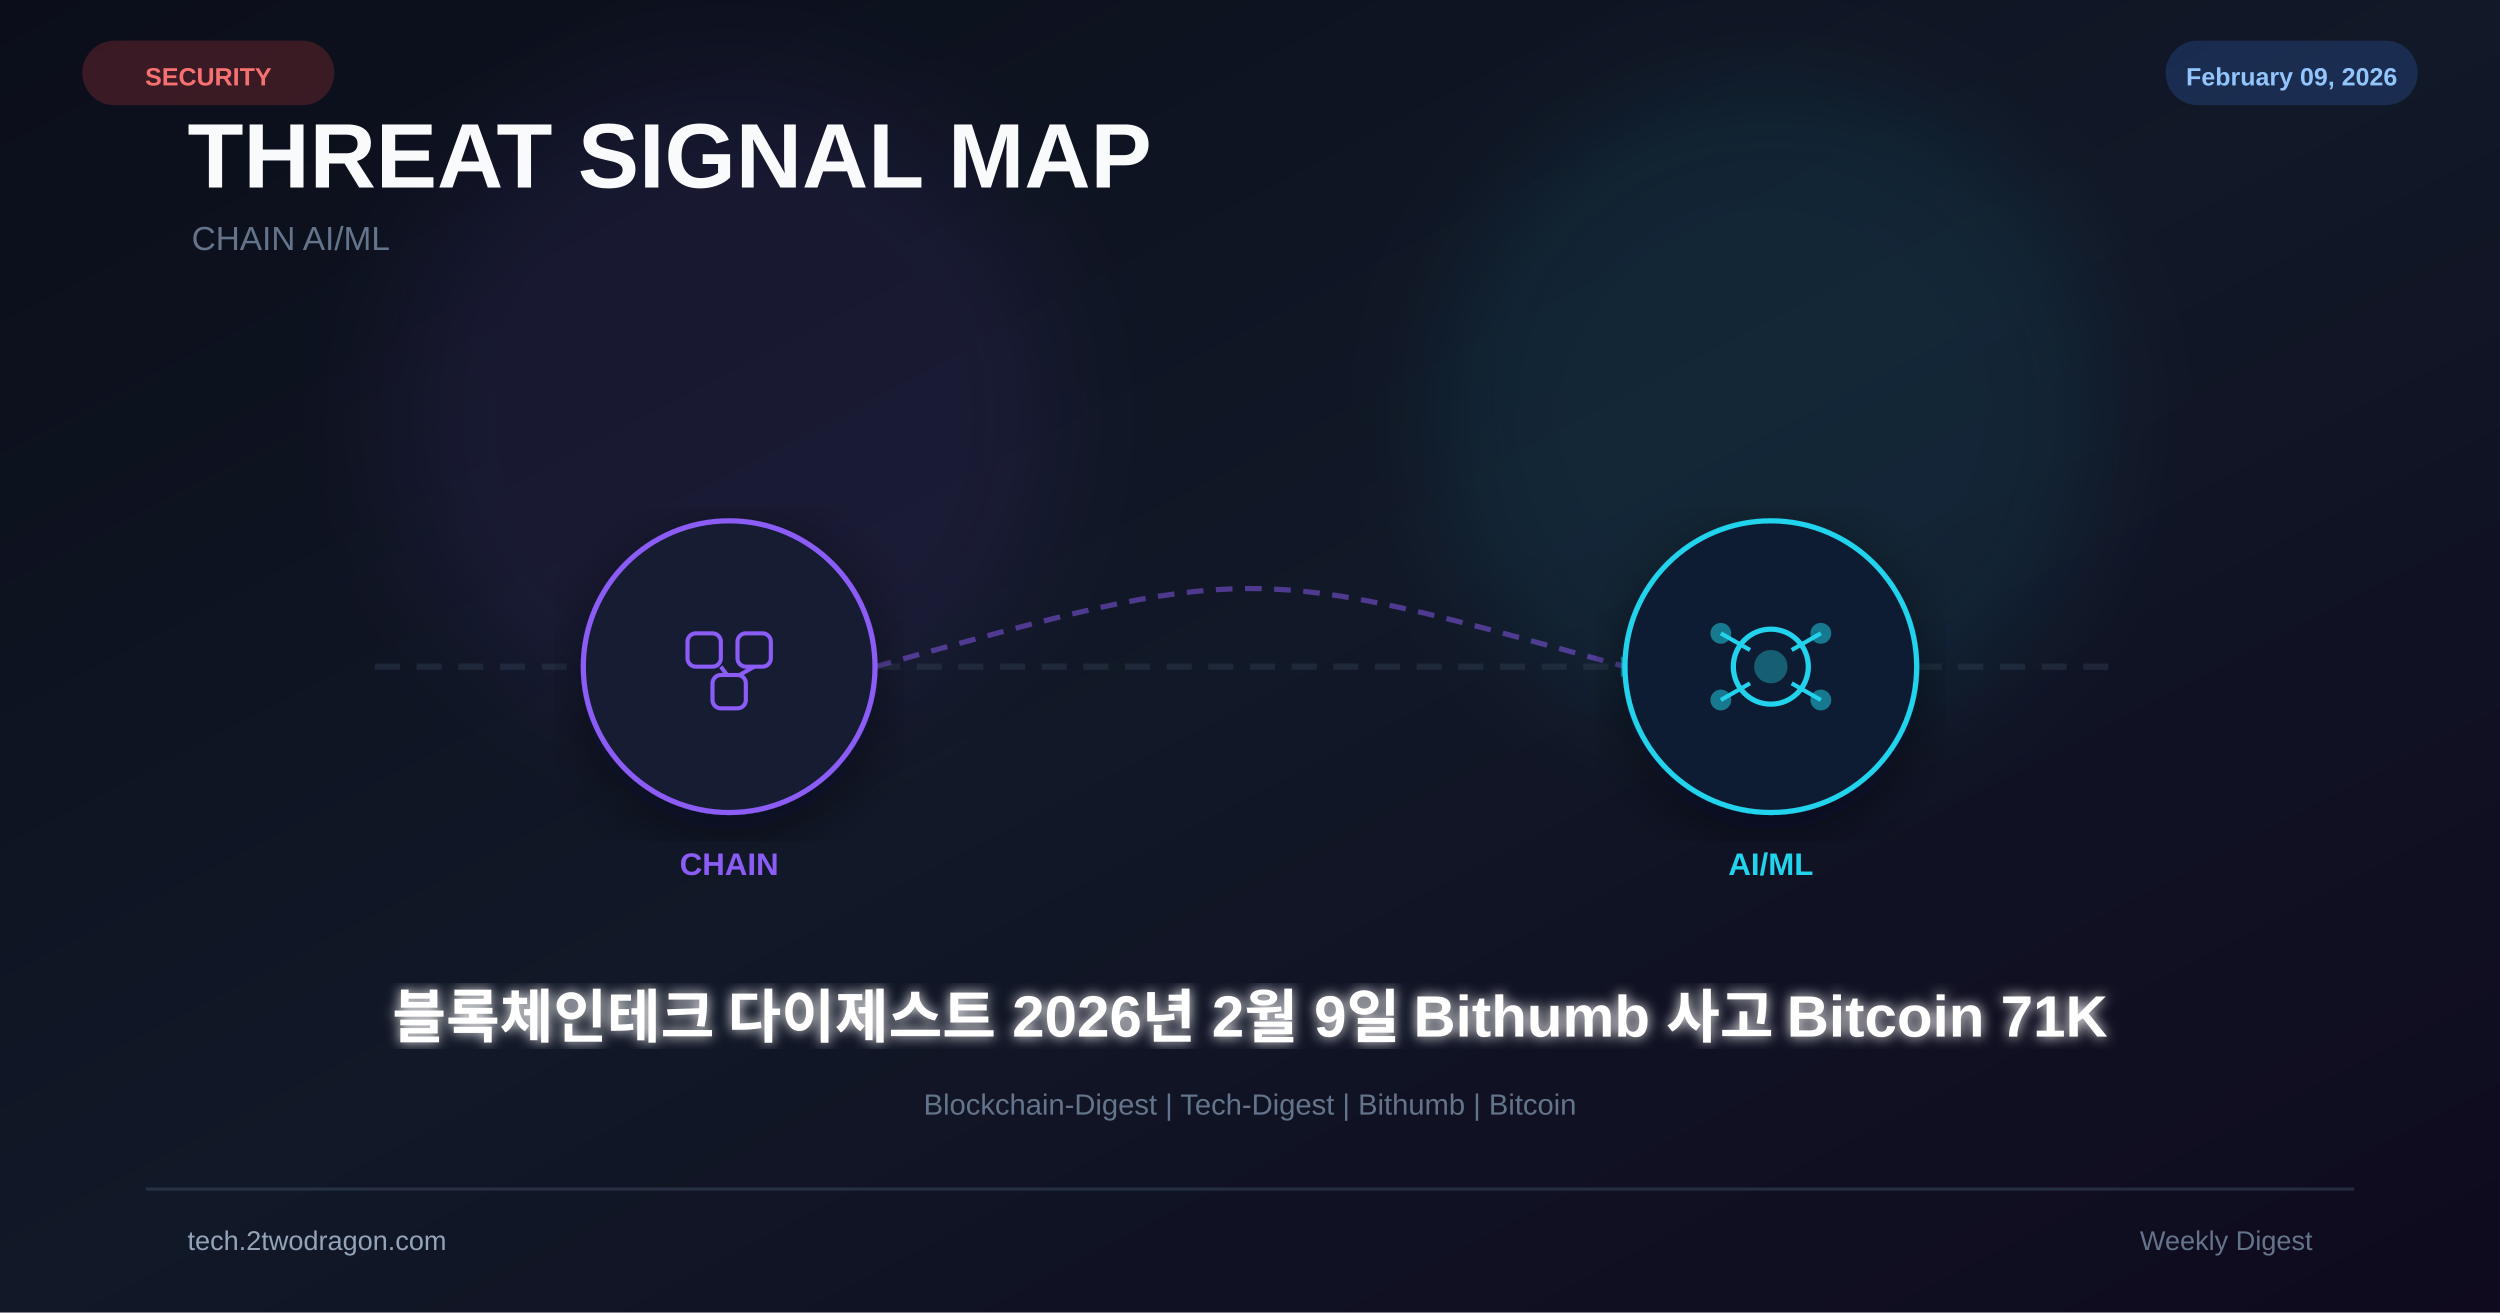
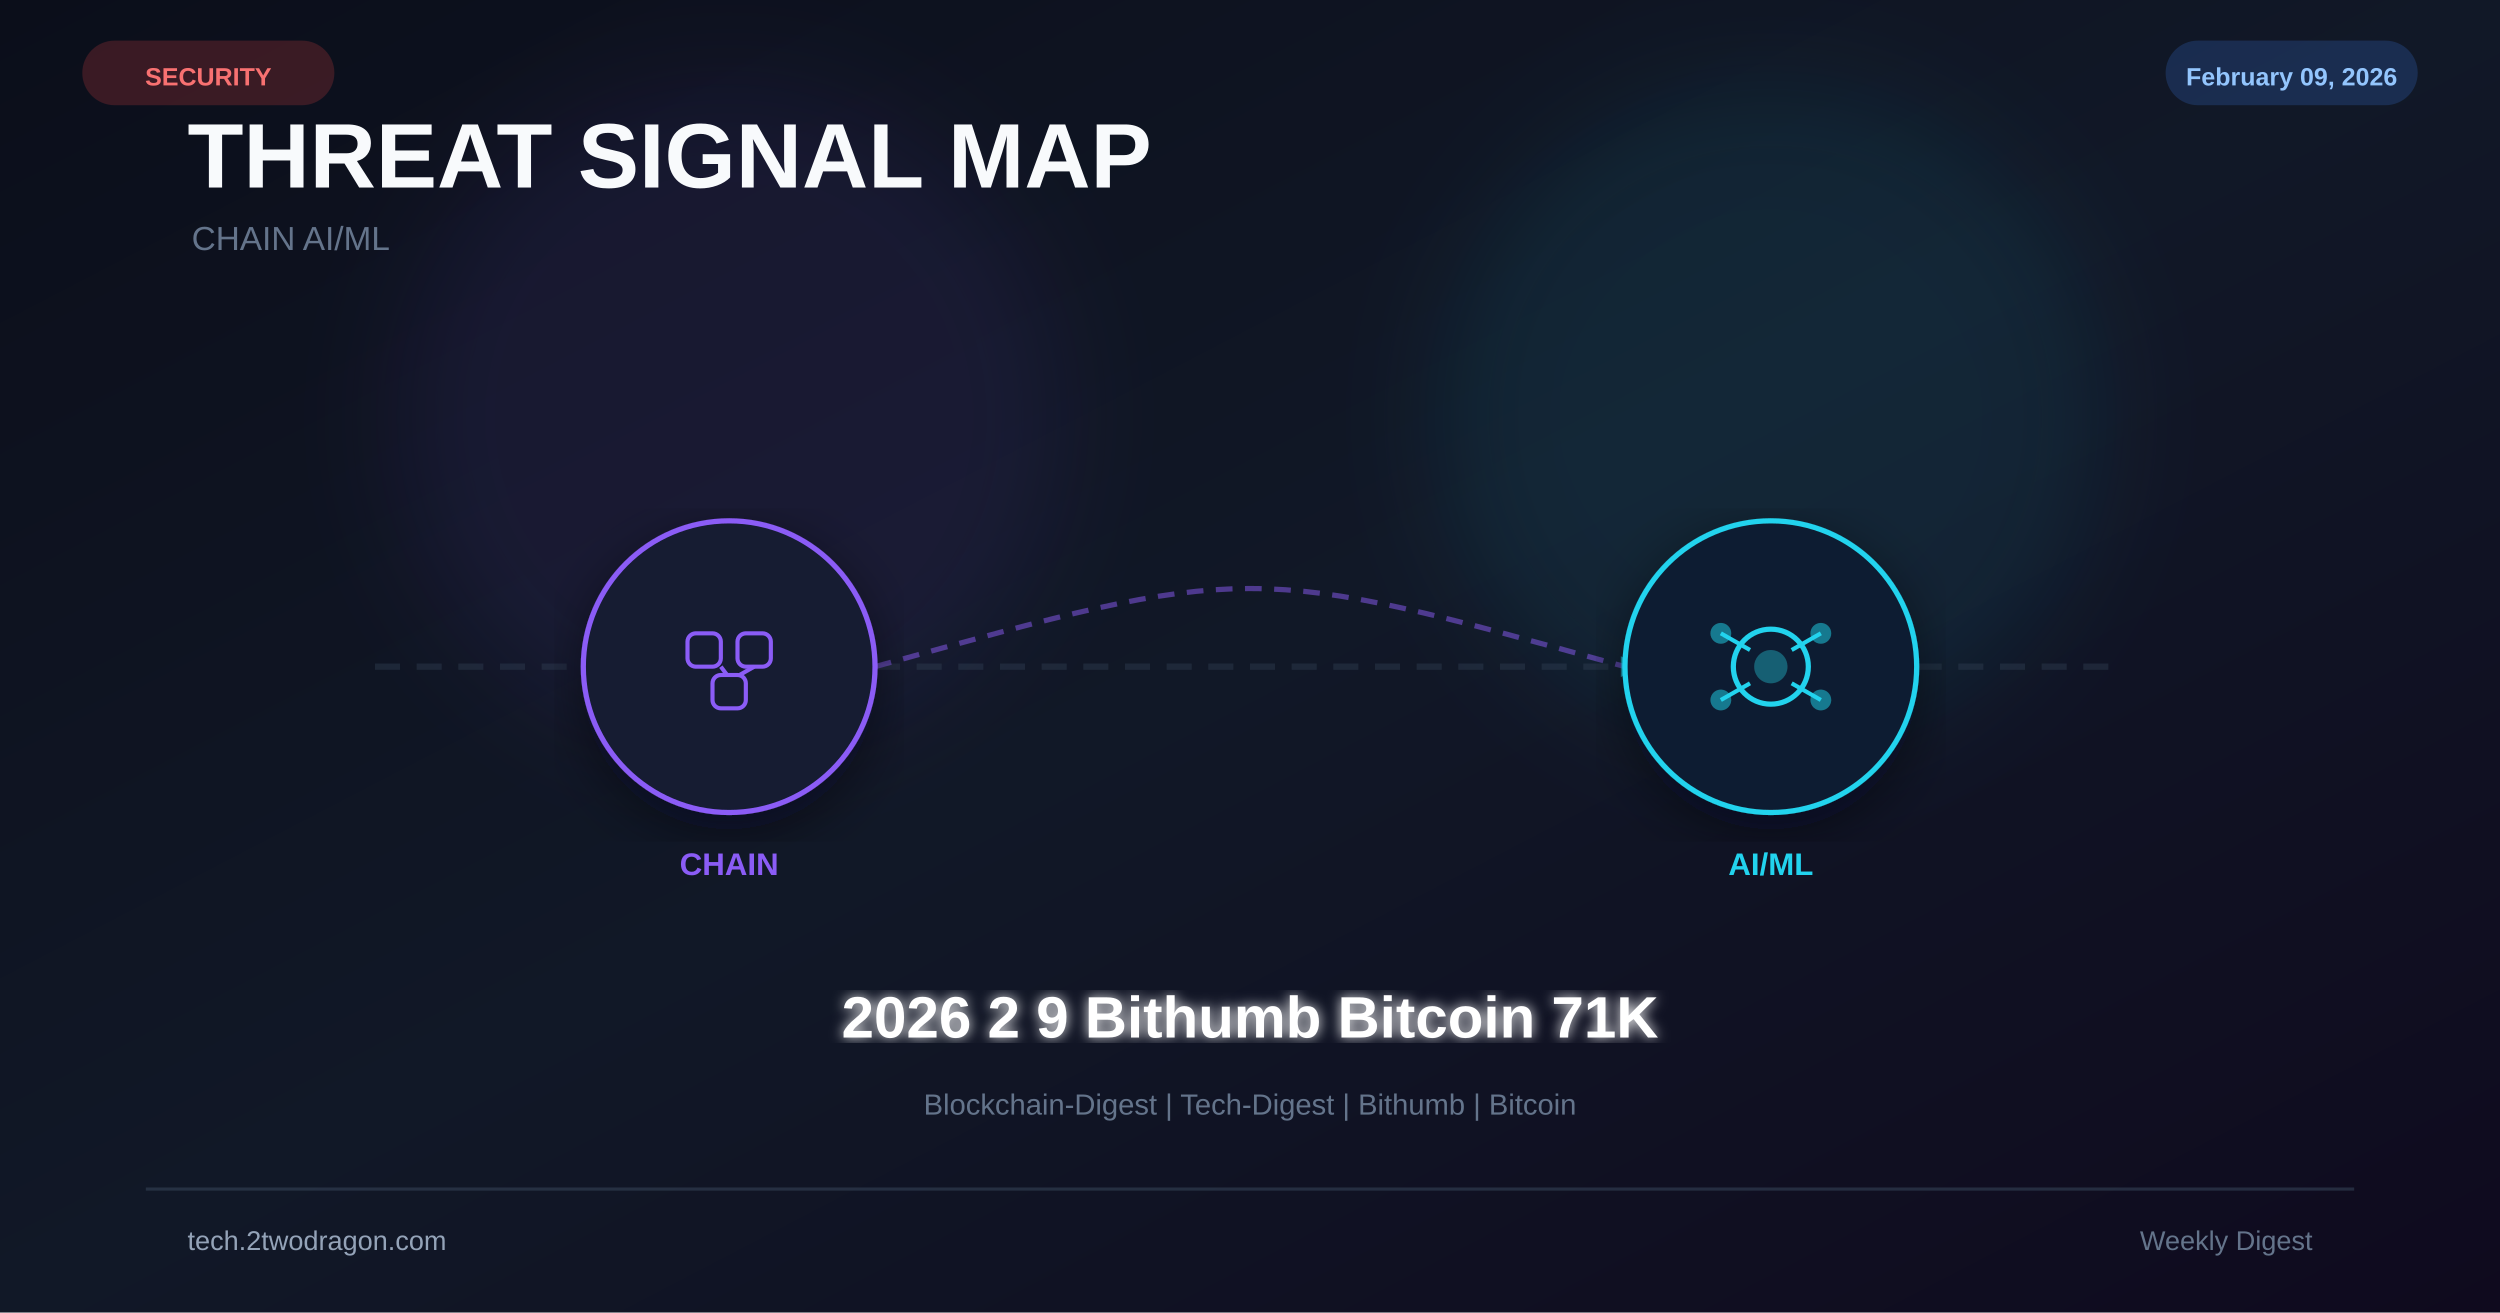
<svg xmlns="http://www.w3.org/2000/svg" viewBox="0 0 1200 630" width="1200" height="630">
  <defs>
    <linearGradient id="bg" x1="0%" y1="0%" x2="100%" y2="100%">
      <stop offset="0%" stop-color="#0b0e1a" />
      <stop offset="50%" stop-color="#111827" />
      <stop offset="100%" stop-color="#0f0a1e" />
    </linearGradient>
    <filter id="glow" x="-50%" y="-50%" width="200%" height="200%">
      <feGaussianBlur stdDeviation="25" />
    </filter>
    <filter id="glow2">
      <feGaussianBlur stdDeviation="3" result="b" />
      <feMerge>
        <feMergeNode in="b" />
        <feMergeNode in="SourceGraphic" />
      </feMerge>
    </filter>
    <filter id="shadow">
      <feDropShadow dx="0" dy="8" stdDeviation="14" flood-color="#020617" flood-opacity="0.5" />
    </filter>
  </defs>
  <rect width="1200" height="630" fill="url(#bg)" />
  <circle cx="350" cy="200" r="160" fill="#8b5cf6" opacity="0.08" filter="url(#glow)" />
  <circle cx="850" cy="200" r="160" fill="#22d3ee" opacity="0.08" filter="url(#glow)" />
  <text x="90" y="90" font-family="Arial,sans-serif" font-size="44" font-weight="700" fill="#f8fafc">THREAT SIGNAL MAP</text>
  <text x="92" y="120" font-family="Arial,sans-serif" font-size="16" fill="#64748b">CHAIN  AI/ML</text>
  <line x1="180" y1="320" x2="1020" y2="320" stroke="#334155" stroke-width="3" stroke-dasharray="12 8" opacity="0.4" />
  <path d="M420 320 C600 270 600 270 780 320" fill="none" stroke="#8b5cf6" stroke-width="2.5" stroke-dasharray="8 6" opacity="0.5" />
  <polygon points="778,315 788,320 778,325" fill="#22d3ee" opacity="0.6" />
  <g transform="translate(350 320)" filter="url(#shadow)">
    <circle r="70" fill="#0f172a" stroke="#8b5cf6" stroke-width="2.5" />
    <circle r="70" fill="#8b5cf6" opacity="0.04" />
    <rect x="-20" y="-16" width="16" height="16" rx="4" fill="none" stroke="#8b5cf6" stroke-width="2" />
    <rect x="4" y="-16" width="16" height="16" rx="4" fill="none" stroke="#8b5cf6" stroke-width="2" />
    <rect x="-8" y="4" width="16" height="16" rx="4" fill="none" stroke="#8b5cf6" stroke-width="2" />
    <line x1="-4" y1="0" x2="-1" y2="4" stroke="#8b5cf6" stroke-width="2" />
    <line x1="12" y1="0" x2="5" y2="4" stroke="#8b5cf6" stroke-width="2" />
  </g>
  <text x="350" y="420" font-family="Arial,sans-serif" font-size="15" font-weight="700" fill="#8b5cf6" text-anchor="middle">CHAIN</text>
  <g transform="translate(850 320)" filter="url(#shadow)">
    <circle r="70" fill="#0f172a" stroke="#22d3ee" stroke-width="2.5" />
    <circle r="70" fill="#22d3ee" opacity="0.04" />
    <circle r="18" fill="none" stroke="#22d3ee" stroke-width="2.5" />
    <circle r="8" fill="#22d3ee" opacity="0.35" />
    <line x1="-24" y1="-16" x2="-10" y2="-8" stroke="#22d3ee" stroke-width="2" />
    <line x1="24" y1="-16" x2="10" y2="-8" stroke="#22d3ee" stroke-width="2" />
    <line x1="-24" y1="16" x2="-10" y2="8" stroke="#22d3ee" stroke-width="2" />
    <line x1="24" y1="16" x2="10" y2="8" stroke="#22d3ee" stroke-width="2" />
    <circle cx="-24" cy="-16" r="5" fill="#22d3ee" opacity="0.5" />
    <circle cx="24" cy="-16" r="5" fill="#22d3ee" opacity="0.5" />
    <circle cx="-24" cy="16" r="5" fill="#22d3ee" opacity="0.5" />
    <circle cx="24" cy="16" r="5" fill="#22d3ee" opacity="0.5" />
  </g>
  <text x="850" y="420" font-family="Arial,sans-serif" font-size="15" font-weight="700" fill="#22d3ee" text-anchor="middle">AI/ML</text>
-   <text x="600" y="498" font-family="Arial,sans-serif" font-size="28" font-weight="bold" fill="white" text-anchor="middle" filter="url(#glow2)">블록체인테크 다이제스트 2026년 2월 9일 Bithumb 사고 Bitcoin 71K</text>
+   <text x="600" y="498" font-family="Arial,sans-serif" font-size="28" font-weight="bold" fill="white" text-anchor="middle" filter="url(#glow2)">2026 2 9 Bithumb Bitcoin 71K</text>
  <text x="600" y="535" font-family="Arial,sans-serif" font-size="14" fill="#64748b" text-anchor="middle">Blockchain-Digest | Tech-Digest | Bithumb | Bitcoin</text>
  <rect x="40" y="20" width="120" height="30" rx="15" fill="#ef4444" opacity="0.2" stroke="#ef4444" stroke-width="1" />
  <text x="100" y="41" font-family="Arial,sans-serif" font-size="12" font-weight="bold" fill="#f87171" text-anchor="middle">SECURITY</text>
  <rect x="1040" y="20" width="120" height="30" rx="15" fill="#3b82f6" opacity="0.2" stroke="#3b82f6" stroke-width="1" />
  <text x="1100" y="41" font-family="Arial,sans-serif" font-size="12" font-weight="bold" fill="#93c5fd" text-anchor="middle">February 09, 2026</text>
  <rect x="70" y="570" width="1060" height="1.5" fill="#334155" opacity="0.6" />
  <text x="90" y="600" font-family="Arial,sans-serif" font-size="13" fill="#94a3b8">tech.2twodragon.com</text>
  <text x="1110" y="600" font-family="Arial,sans-serif" font-size="13" fill="#64748b" text-anchor="end">Weekly Digest</text>
</svg>
